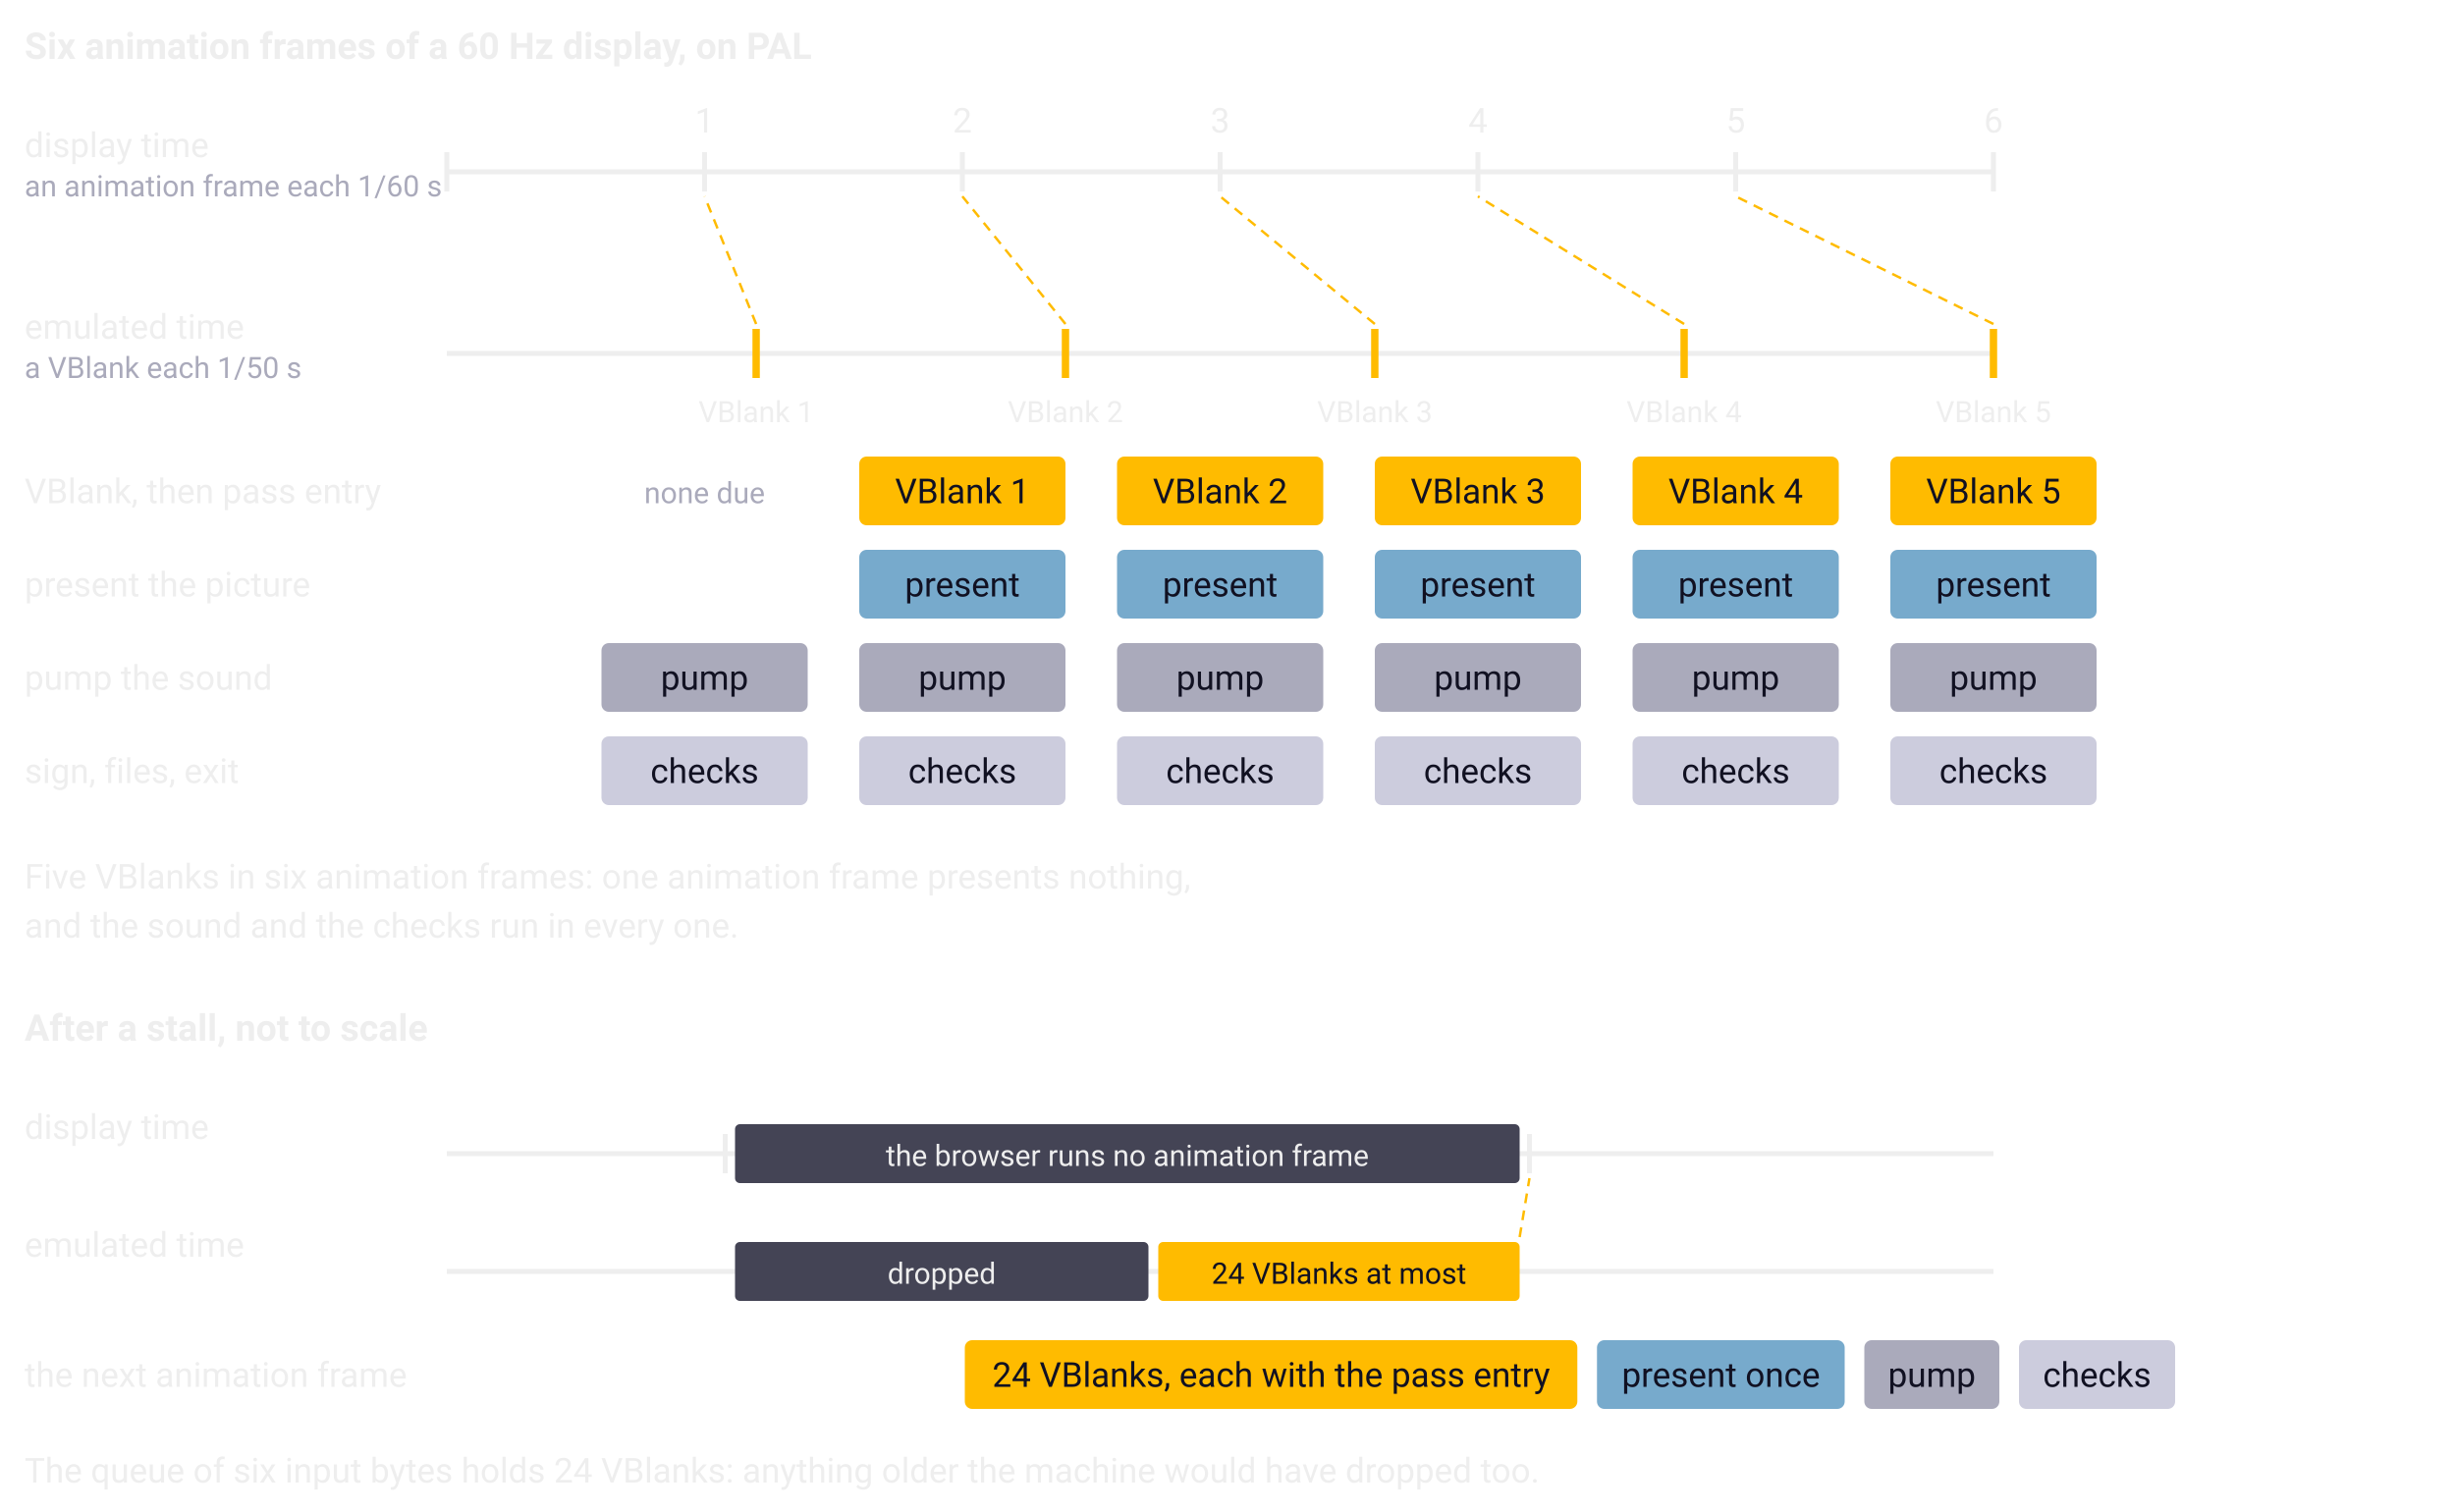
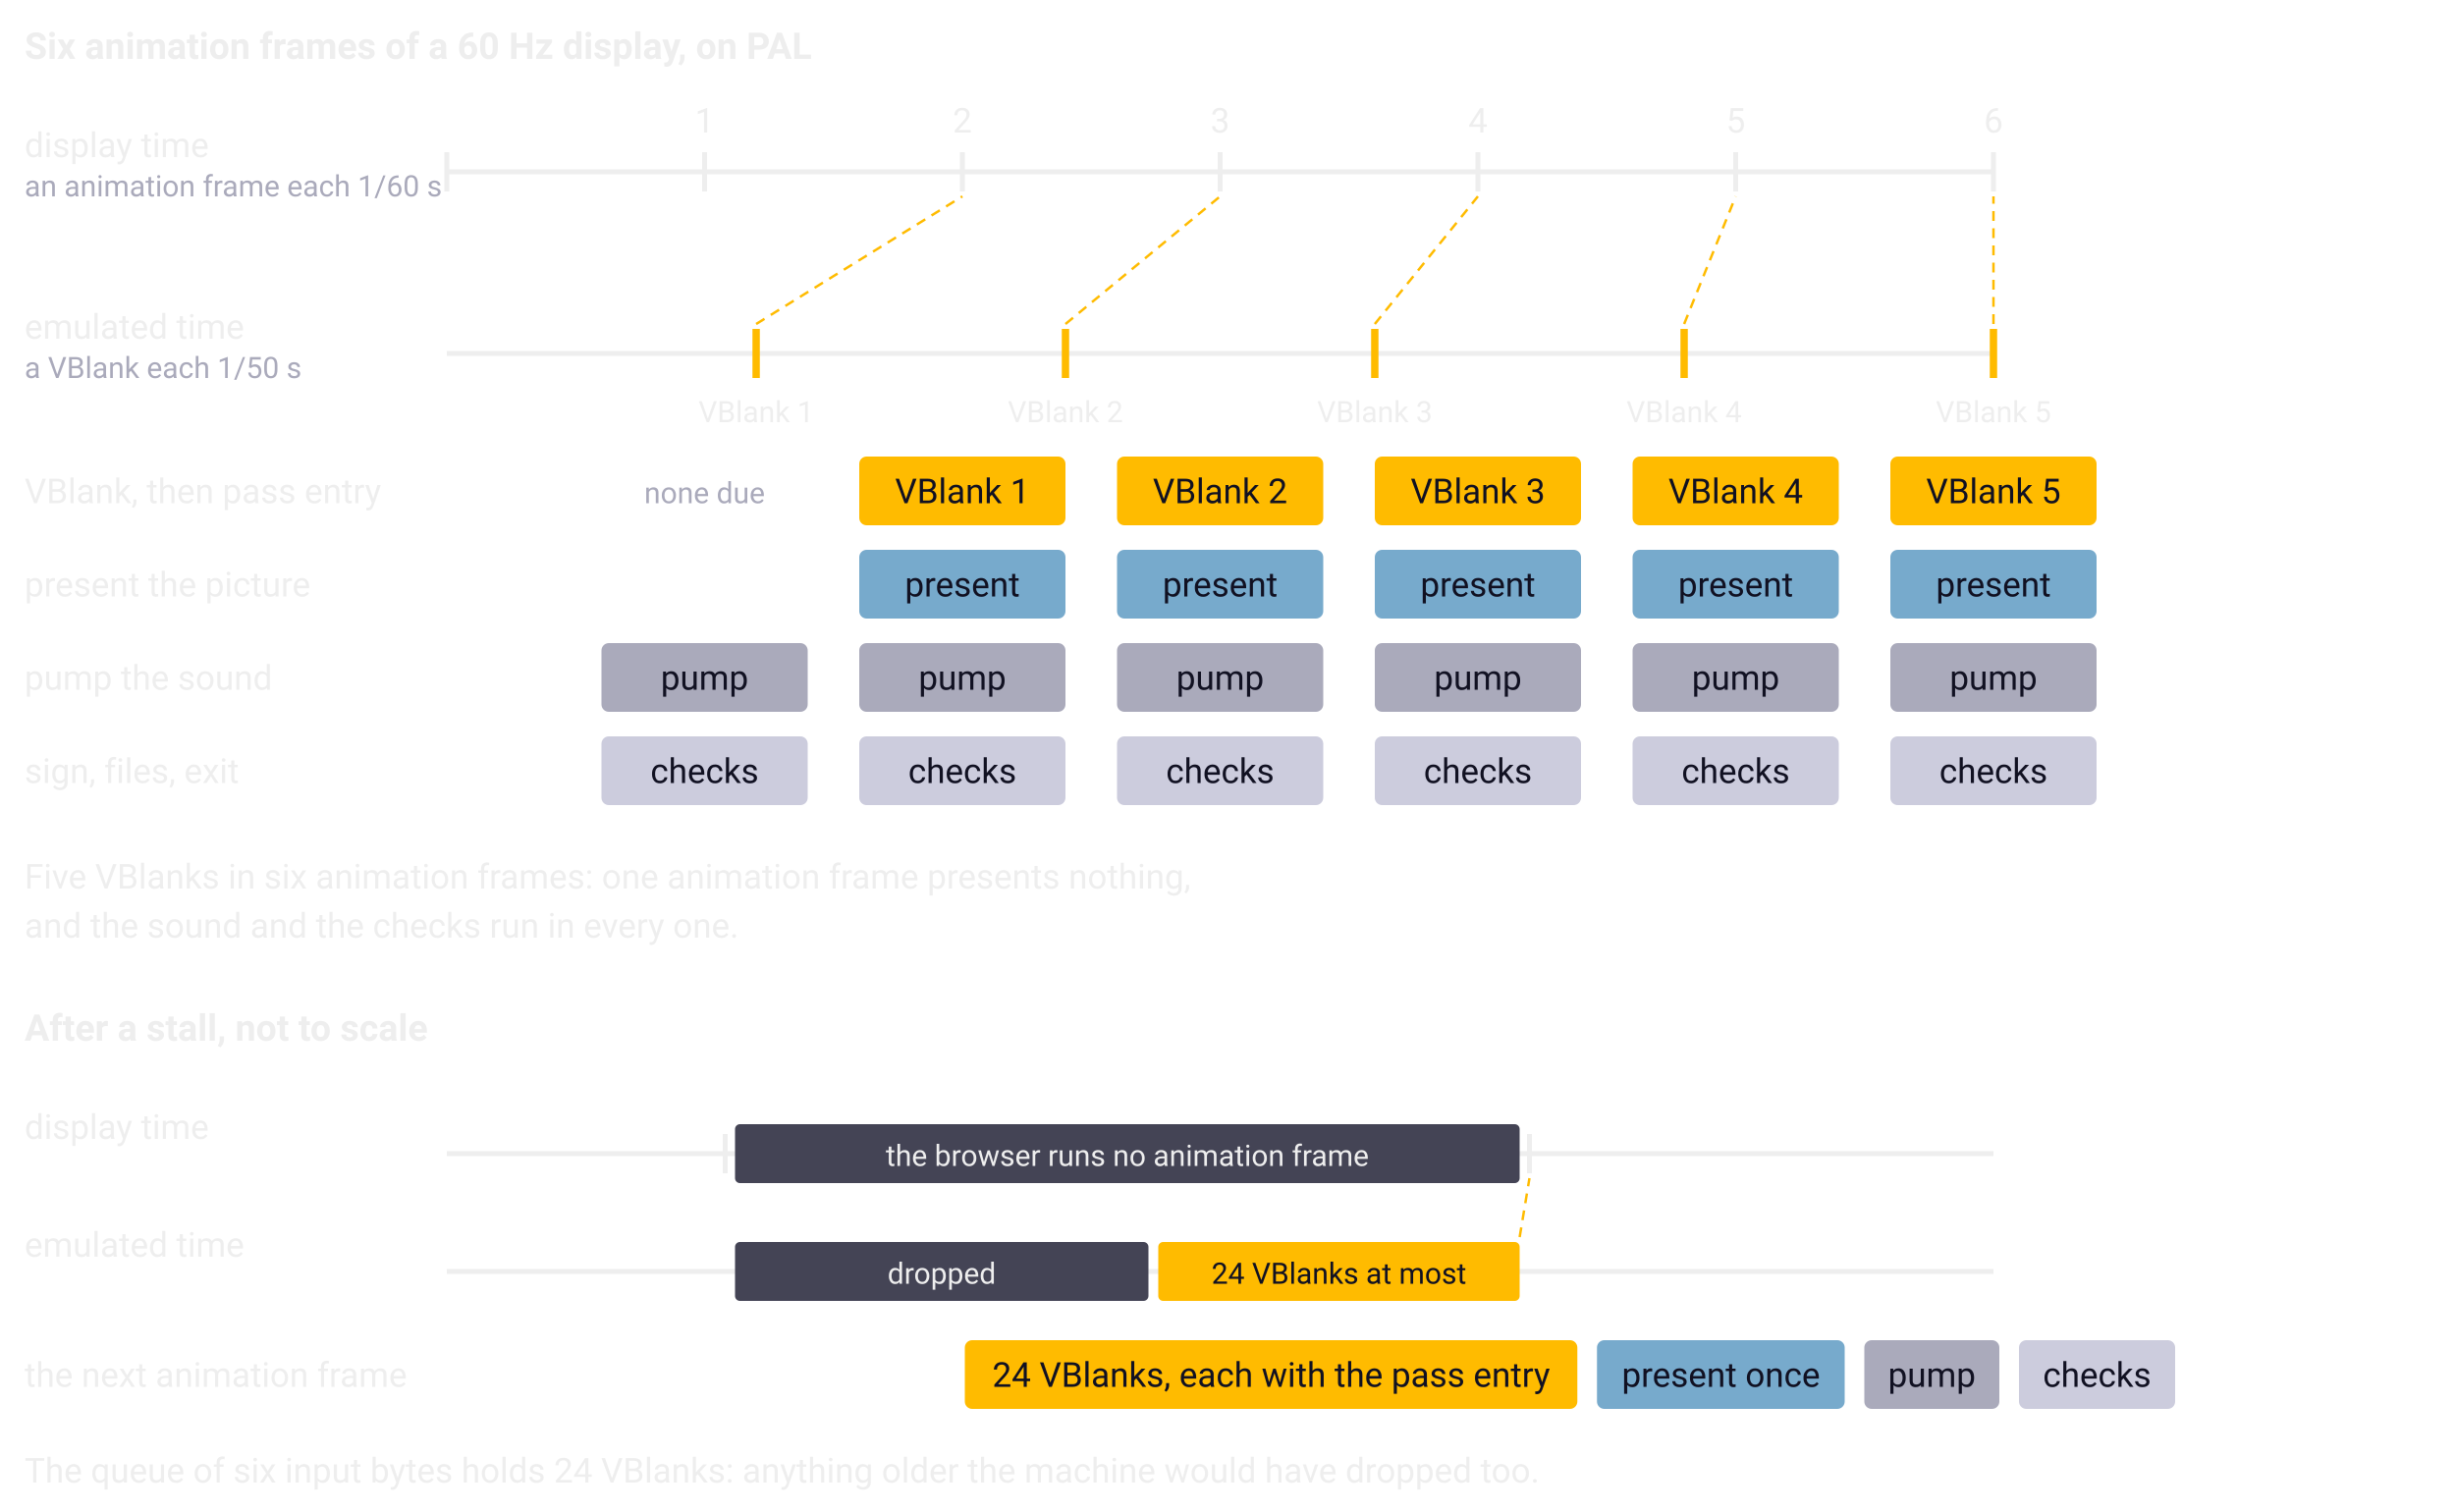
<svg xmlns="http://www.w3.org/2000/svg" viewBox="0 0 1000 616" width="1000" height="616" role="img" aria-labelledby="title desc">
  <style>
    /* The design's colours, each an entry of one of the game's palettes. */
    .core    { fill: #FFBB00; /* wingstitle 25 */ }
    .present { fill: #77AACC; /* wingspalette 22 */ }
    .pump    { fill: #AAAABB; /* wingspalette 29 */ }
    .checks  { fill: #CCCCDD; /* wingspalette 30 */ }
    .stall   { fill: #444455; /* wingspalette 26 */ }
    .ink     { fill: #111122; /* wingspalette 6 */ }
    .light   { fill: #EEEEEE; /* wingstitle 31 */ }
    .muted   { fill: #AAAABB; /* wingspalette 29 */ }
    .ruler   { stroke: #EEEEEE; /* wingstitle 31 */ stroke-width: 2; }
    .tick    { stroke: #EEEEEE; /* wingstitle 31 */ stroke-width: 2; }
    .vblank  { stroke: #FFBB00; /* wingstitle 25 */ stroke-width: 3; }
    .issue   { stroke: #FFBB00; /* wingstitle 25 */ stroke-width: 1; stroke-dasharray: 4 3; }
    .dropped { fill: #444455; /* wingspalette 26 */ }
    text { font-family: system-ui, -apple-system, "Segoe UI", Roboto, Arial, sans-serif; font-size: 14px; }
    .label { font-size: 15px; font-weight: 700; }
    .small { font-size: 12px; }
  </style>
  <text class="light label" x="10" y="24">Six animation frames of a 60 Hz display, on PAL</text>
  <text class="light" x="10" y="64">display time</text>
  <text class="muted small" x="10" y="80">an animation frame each 1/60 s</text>
  <line class="ruler" x1="182" y1="70" x2="812" y2="70" />
  <line class="tick" x1="182" y1="62" x2="182" y2="78" />
  <line class="tick" x1="287" y1="62" x2="287" y2="78" />
  <text class="light" x="287" y="54" text-anchor="middle">1</text>
  <line class="tick" x1="392" y1="62" x2="392" y2="78" />
  <text class="light" x="392" y="54" text-anchor="middle">2</text>
  <line class="tick" x1="497" y1="62" x2="497" y2="78" />
  <text class="light" x="497" y="54" text-anchor="middle">3</text>
  <line class="tick" x1="602" y1="62" x2="602" y2="78" />
  <text class="light" x="602" y="54" text-anchor="middle">4</text>
  <line class="tick" x1="707" y1="62" x2="707" y2="78" />
  <text class="light" x="707" y="54" text-anchor="middle">5</text>
  <line class="tick" x1="812" y1="62" x2="812" y2="78" />
  <text class="light" x="812" y="54" text-anchor="middle">6</text>
  <text class="light" x="10" y="138">emulated time</text>
  <text class="muted small" x="10" y="154">a VBlank each 1/50 s</text>
  <line class="ruler" x1="182" y1="144" x2="812" y2="144" />
  <line class="vblank" x1="308" y1="134" x2="308" y2="154" />
  <text class="light small" x="308" y="172" text-anchor="middle">VBlank 1</text>
-   <line class="issue" x1="308" y1="132" x2="287" y2="80" />
+   <line class="issue" x1="308" y1="132" x2="392" y2="80" />
  <line class="vblank" x1="434" y1="134" x2="434" y2="154" />
  <text class="light small" x="434" y="172" text-anchor="middle">VBlank 2</text>
-   <line class="issue" x1="434" y1="132" x2="392" y2="80" />
+   <line class="issue" x1="434" y1="132" x2="497" y2="80" />
  <line class="vblank" x1="560" y1="134" x2="560" y2="154" />
  <text class="light small" x="560" y="172" text-anchor="middle">VBlank 3</text>
-   <line class="issue" x1="560" y1="132" x2="497" y2="80" />
+   <line class="issue" x1="560" y1="132" x2="602" y2="80" />
  <line class="vblank" x1="686" y1="134" x2="686" y2="154" />
  <text class="light small" x="686" y="172" text-anchor="middle">VBlank 4</text>
-   <line class="issue" x1="686" y1="132" x2="602" y2="80" />
+   <line class="issue" x1="686" y1="132" x2="707" y2="80" />
  <line class="vblank" x1="812" y1="134" x2="812" y2="154" />
  <text class="light small" x="812" y="172" text-anchor="middle">VBlank 5</text>
-   <line class="issue" x1="812" y1="132" x2="707" y2="80" />
+   <line class="issue" x1="812" y1="132" x2="812" y2="80" />
  <text class="light" x="10" y="205">VBlank, then pass entry</text>
  <text class="light" x="10" y="243">present the picture</text>
  <text class="light" x="10" y="281">pump the sound</text>
  <text class="light" x="10" y="319">sign, files, exit</text>
  <rect class="pump" x="245" y="262" width="84" height="28" rx="3" />
  <text class="ink" x="287" y="281" text-anchor="middle">pump</text>
  <rect class="checks" x="245" y="300" width="84" height="28" rx="3" />
  <text class="ink" x="287" y="319" text-anchor="middle">checks</text>
  <rect class="core" x="350" y="186" width="84" height="28" rx="3" />
  <text class="ink" x="392" y="205" text-anchor="middle">VBlank 1</text>
  <rect class="present" x="350" y="224" width="84" height="28" rx="3" />
  <text class="ink" x="392" y="243" text-anchor="middle">present</text>
  <rect class="pump" x="350" y="262" width="84" height="28" rx="3" />
  <text class="ink" x="392" y="281" text-anchor="middle">pump</text>
  <rect class="checks" x="350" y="300" width="84" height="28" rx="3" />
  <text class="ink" x="392" y="319" text-anchor="middle">checks</text>
  <rect class="core" x="455" y="186" width="84" height="28" rx="3" />
  <text class="ink" x="497" y="205" text-anchor="middle">VBlank 2</text>
  <rect class="present" x="455" y="224" width="84" height="28" rx="3" />
  <text class="ink" x="497" y="243" text-anchor="middle">present</text>
  <rect class="pump" x="455" y="262" width="84" height="28" rx="3" />
  <text class="ink" x="497" y="281" text-anchor="middle">pump</text>
  <rect class="checks" x="455" y="300" width="84" height="28" rx="3" />
  <text class="ink" x="497" y="319" text-anchor="middle">checks</text>
  <rect class="core" x="560" y="186" width="84" height="28" rx="3" />
  <text class="ink" x="602" y="205" text-anchor="middle">VBlank 3</text>
  <rect class="present" x="560" y="224" width="84" height="28" rx="3" />
  <text class="ink" x="602" y="243" text-anchor="middle">present</text>
  <rect class="pump" x="560" y="262" width="84" height="28" rx="3" />
  <text class="ink" x="602" y="281" text-anchor="middle">pump</text>
  <rect class="checks" x="560" y="300" width="84" height="28" rx="3" />
  <text class="ink" x="602" y="319" text-anchor="middle">checks</text>
  <rect class="core" x="665" y="186" width="84" height="28" rx="3" />
  <text class="ink" x="707" y="205" text-anchor="middle">VBlank 4</text>
  <rect class="present" x="665" y="224" width="84" height="28" rx="3" />
  <text class="ink" x="707" y="243" text-anchor="middle">present</text>
  <rect class="pump" x="665" y="262" width="84" height="28" rx="3" />
  <text class="ink" x="707" y="281" text-anchor="middle">pump</text>
  <rect class="checks" x="665" y="300" width="84" height="28" rx="3" />
  <text class="ink" x="707" y="319" text-anchor="middle">checks</text>
  <rect class="core" x="770" y="186" width="84" height="28" rx="3" />
  <text class="ink" x="812" y="205" text-anchor="middle">VBlank 5</text>
  <rect class="present" x="770" y="224" width="84" height="28" rx="3" />
  <text class="ink" x="812" y="243" text-anchor="middle">present</text>
  <rect class="pump" x="770" y="262" width="84" height="28" rx="3" />
  <text class="ink" x="812" y="281" text-anchor="middle">pump</text>
  <rect class="checks" x="770" y="300" width="84" height="28" rx="3" />
  <text class="ink" x="812" y="319" text-anchor="middle">checks</text>
  <text class="muted small" x="287" y="205" text-anchor="middle">none due</text>
  <text class="light" x="10" y="362">Five VBlanks in six animation frames: one animation frame presents nothing,</text>
  <text class="light" x="10" y="382">and the sound and the checks run in every one.</text>
  <text class="light label" x="10" y="424">After a stall, not to scale</text>
  <text class="light" x="10" y="464">display time</text>
  <line class="ruler" x1="182" y1="470" x2="812" y2="470" />
  <line class="tick" x1="295.4" y1="462" x2="295.4" y2="478" />
  <line class="tick" x1="623" y1="462" x2="623" y2="478" />
  <rect class="stall" x="299.4" y="458" width="319.6" height="24" rx="2" />
  <text class="light small" x="459.2" y="475" text-anchor="middle">the browser runs no animation frame</text>
  <text class="light" x="10" y="512">emulated time</text>
  <line class="ruler" x1="182" y1="518" x2="812" y2="518" />
  <rect class="dropped" x="299.4" y="506" width="168.4" height="24" rx="2" />
  <text class="light small" x="383.6" y="523" text-anchor="middle">dropped</text>
  <rect class="core" x="471.8" y="506" width="147.2" height="24" rx="2" />
  <text class="ink small" x="545.4" y="523" text-anchor="middle">24 VBlanks at most</text>
  <line class="issue" x1="619" y1="504" x2="623" y2="480" />
  <rect class="core" x="393" y="546" width="249.5" height="28" rx="3" />
  <text class="ink" x="517.8" y="565" text-anchor="middle">24 VBlanks, each with the pass entry</text>
  <rect class="present" x="650.5" y="546" width="100.9" height="28" rx="3" />
  <text class="ink" x="701" y="565" text-anchor="middle">present once</text>
  <rect class="pump" x="759.4" y="546" width="55" height="28" rx="3" />
  <text class="ink" x="786.9" y="565" text-anchor="middle">pump</text>
  <rect class="checks" x="822.4" y="546" width="63.6" height="28" rx="3" />
  <text class="ink" x="854.2" y="565" text-anchor="middle">checks</text>
  <text class="light" x="10" y="565">the next animation frame</text>
  <text class="light" x="10" y="604">The queue of six input bytes holds 24 VBlanks: anything older the machine would have dropped too.</text>
</svg>
